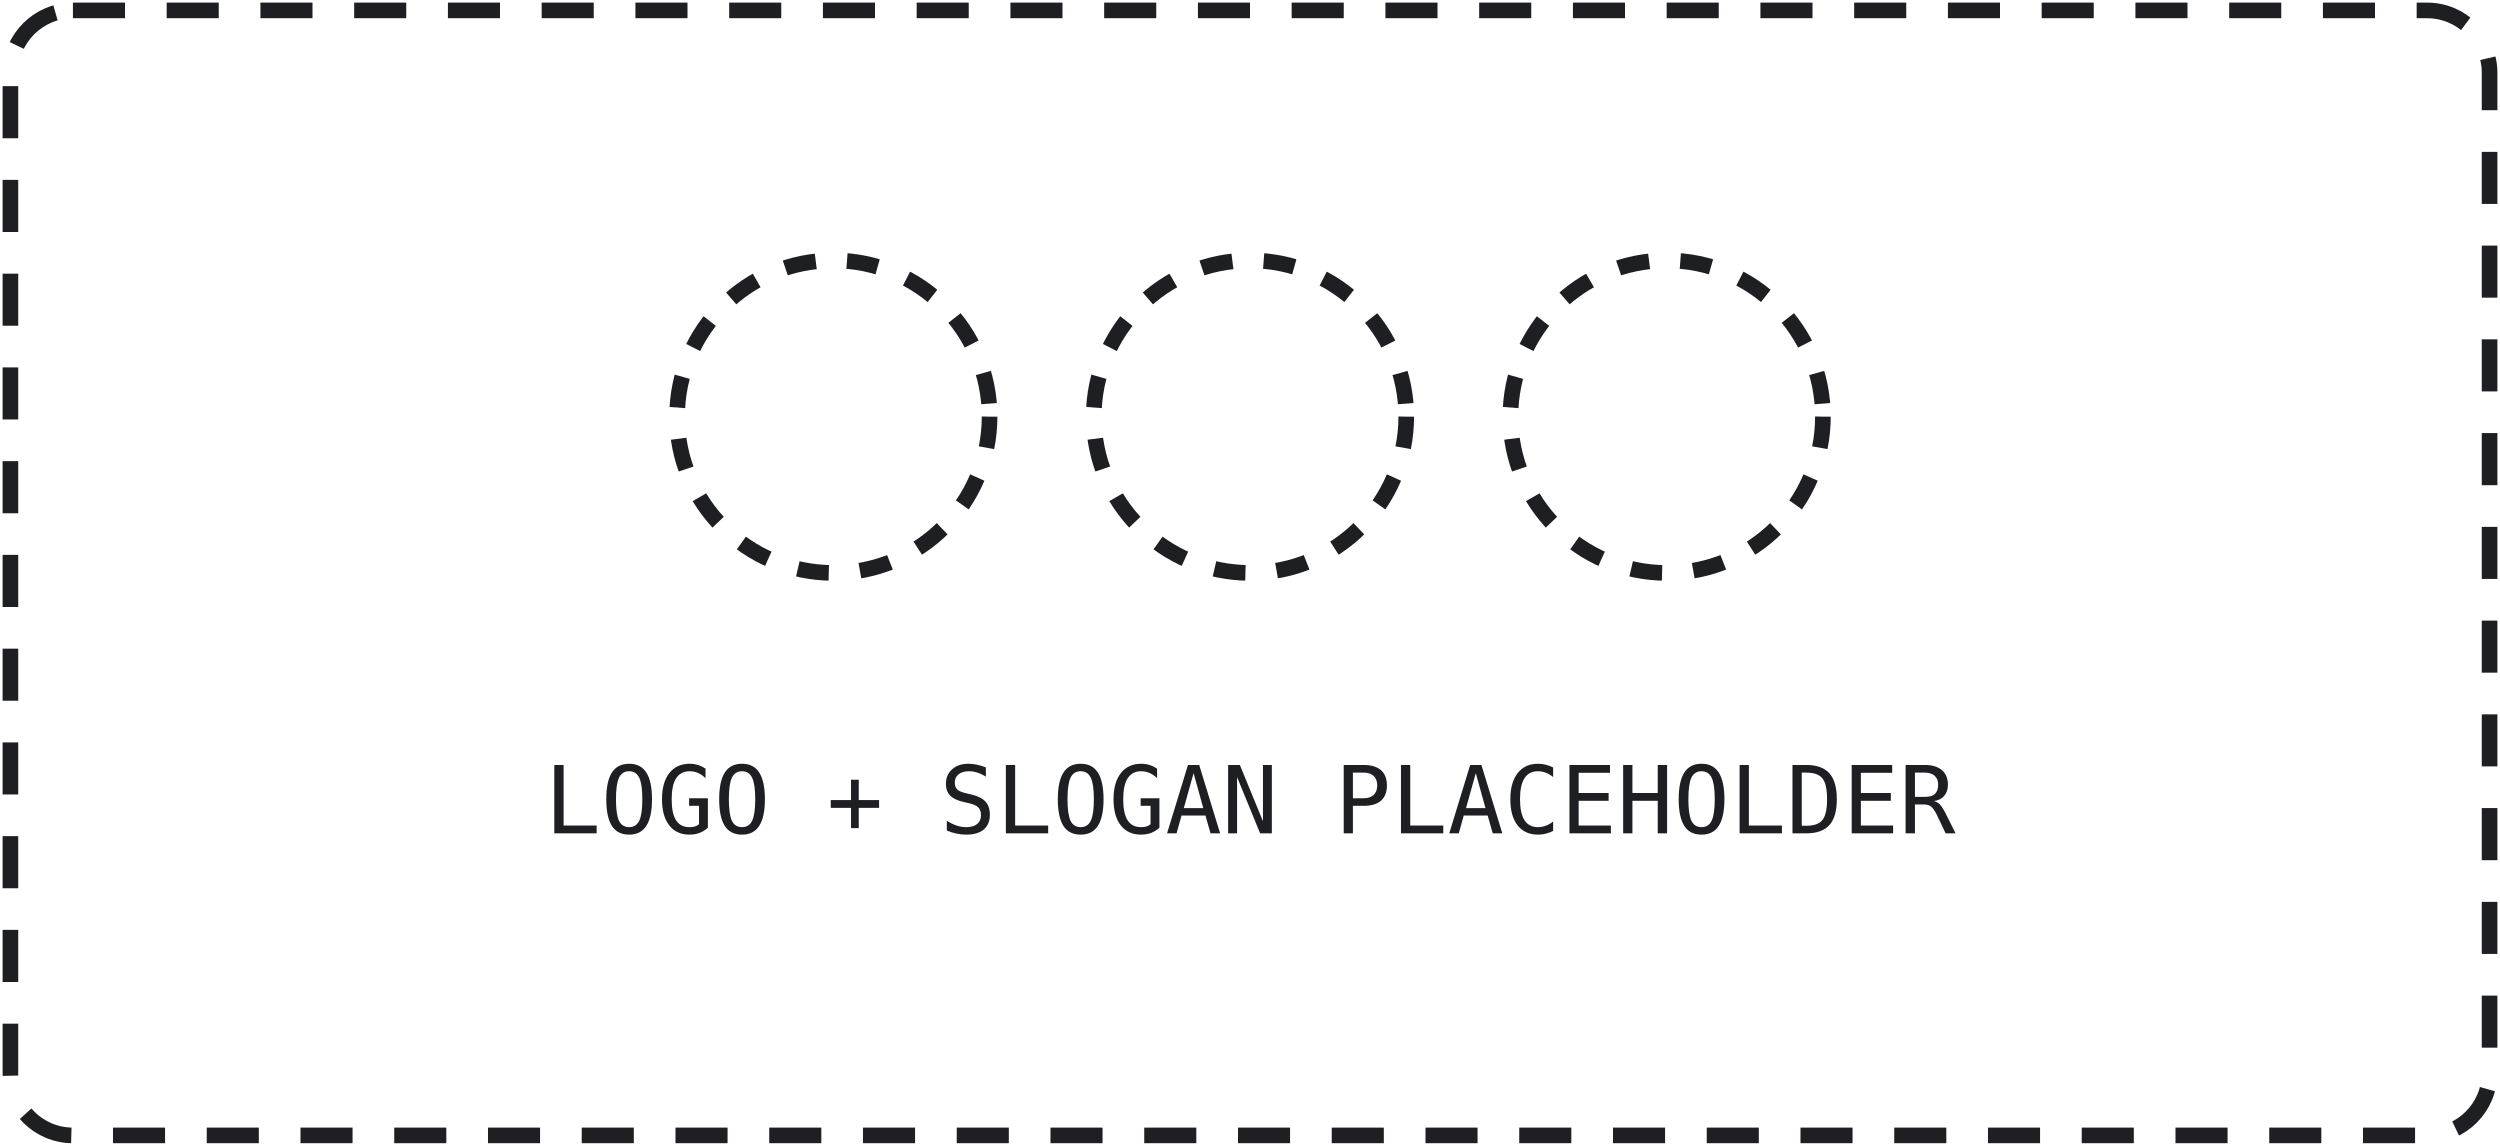
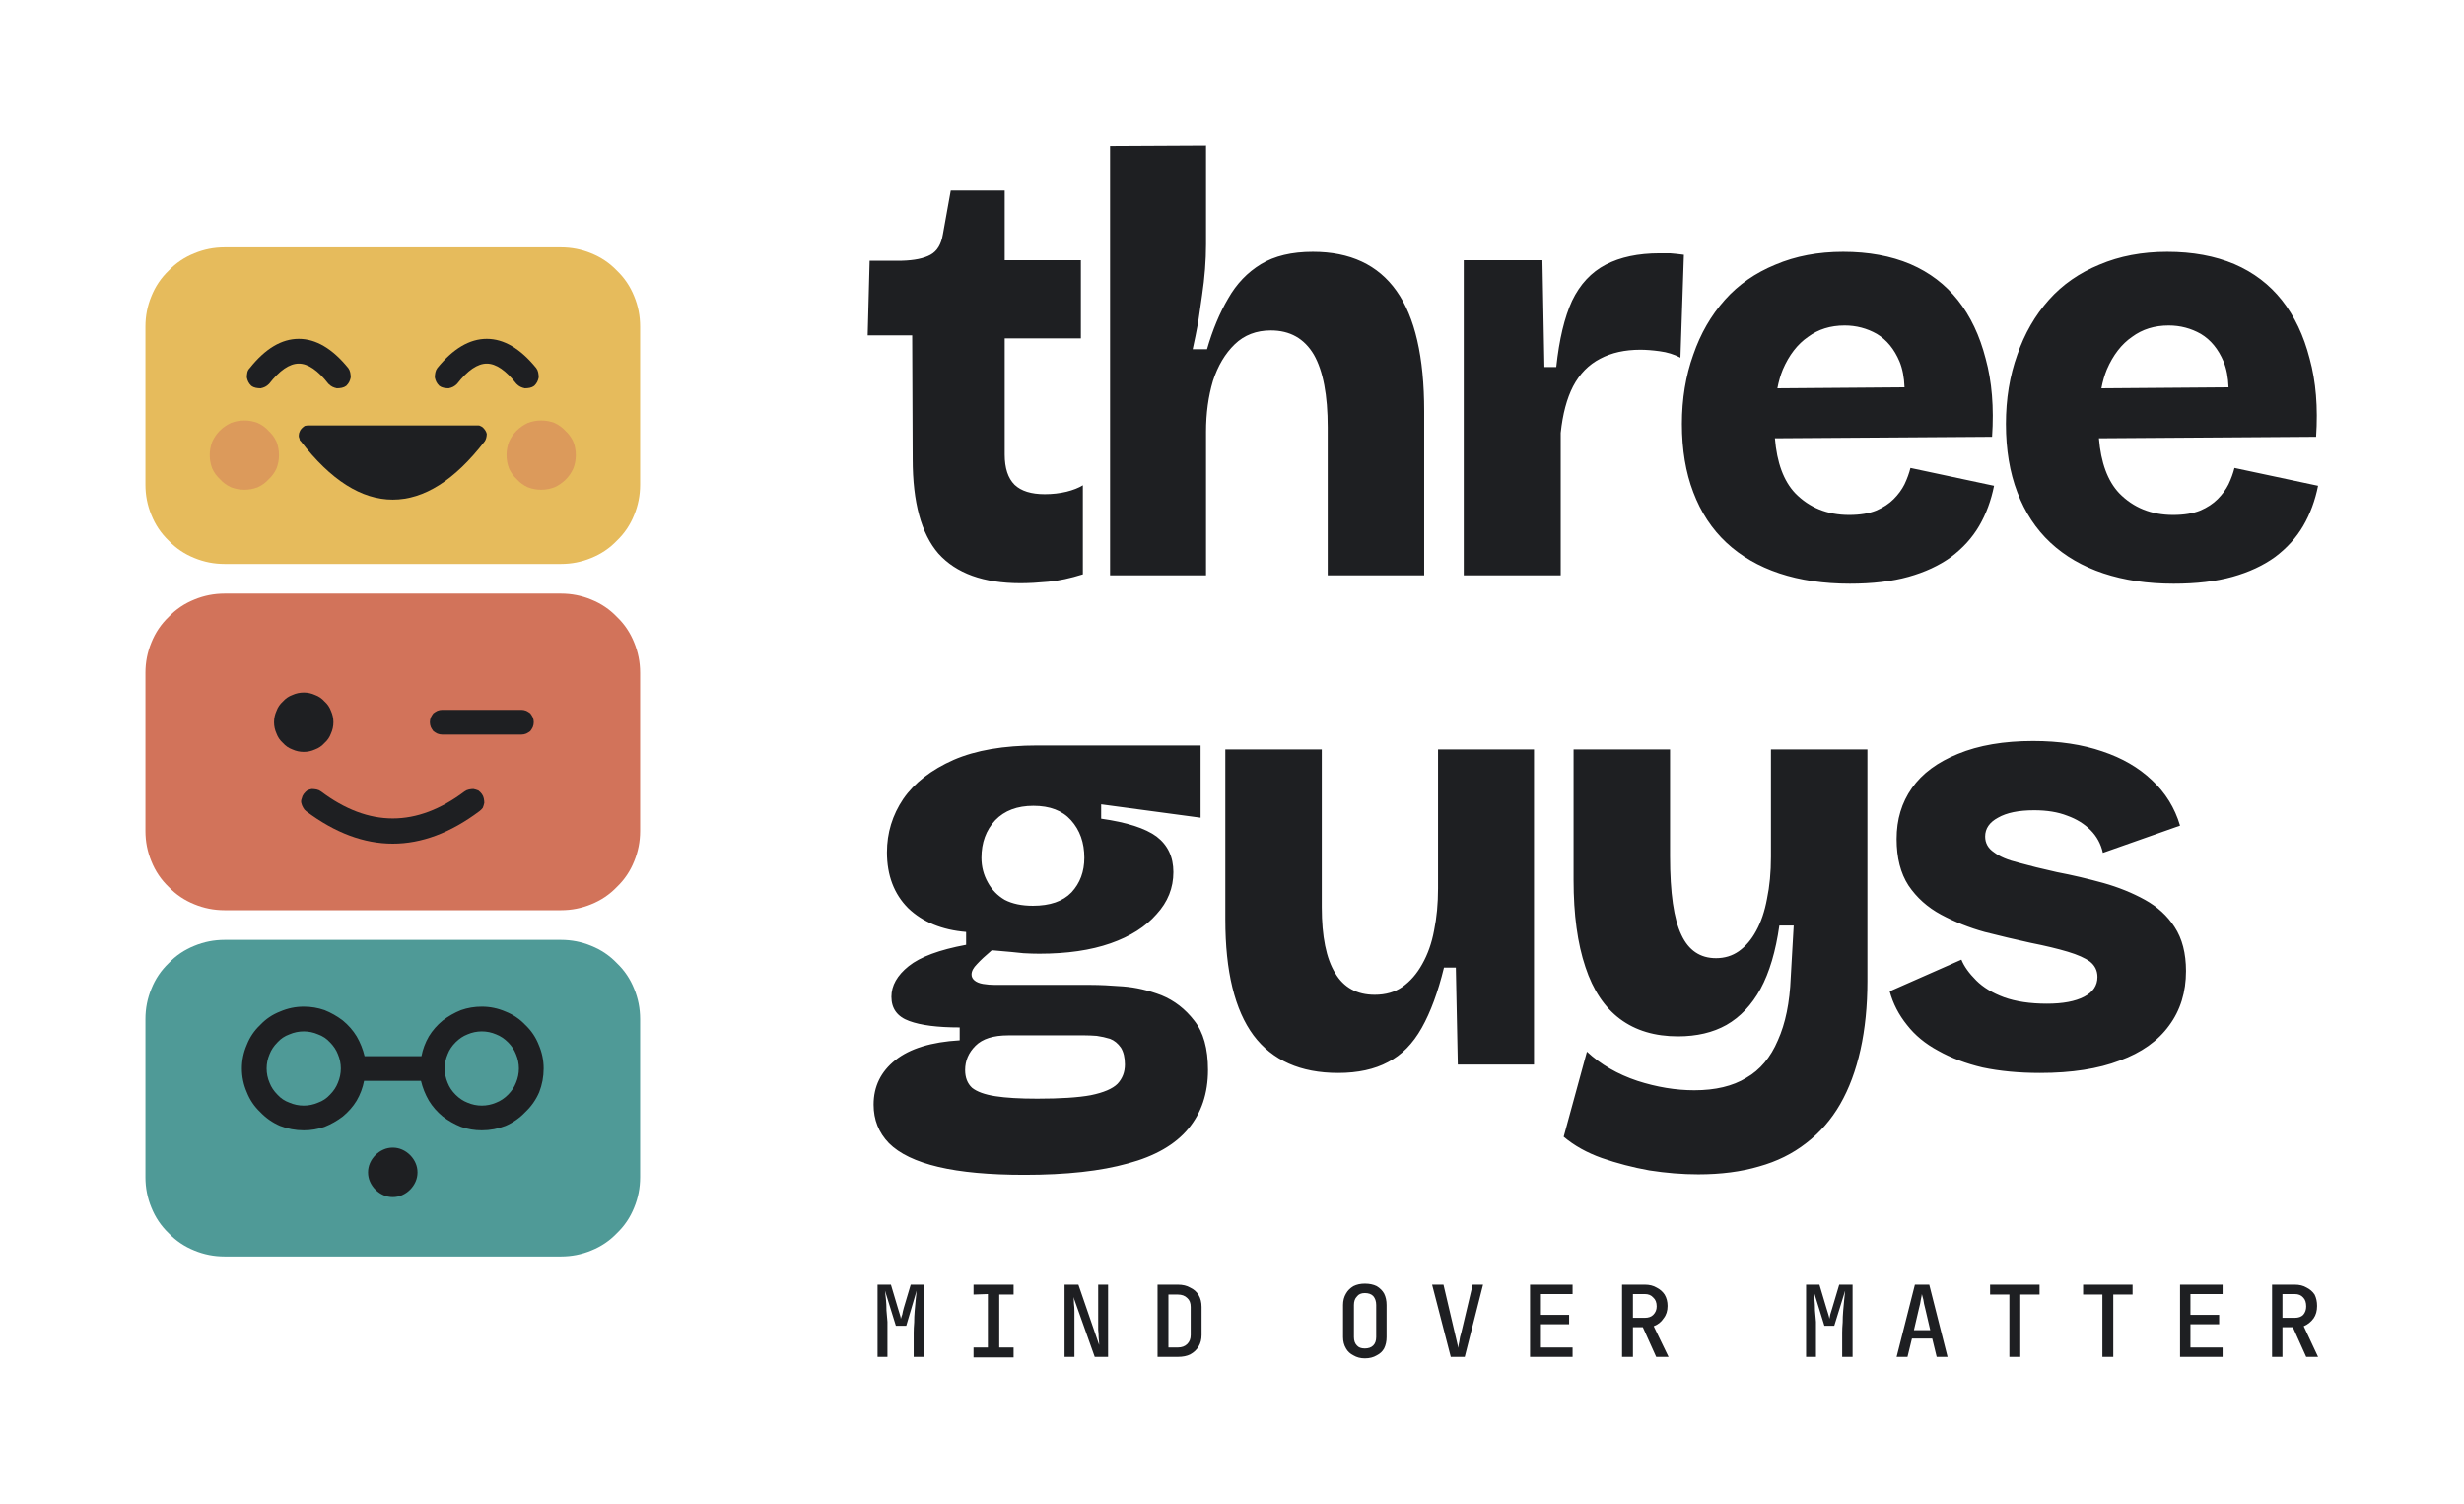
- <svg xmlns="http://www.w3.org/2000/svg" viewBox="0 0 480 220" width="480" height="220">
-   <rect x="2" y="2" width="476" height="216" rx="12" fill="none" stroke="#1E1F22" stroke-width="3" stroke-dasharray="10 8" />
-   <g id="face-happy">
-     <circle cx="160" cy="80" r="30" fill="none" stroke="#1E1F22" stroke-width="3" stroke-dasharray="6 6" />
-   </g>
-   <g id="face-joker">
-     <circle cx="240" cy="80" r="30" fill="none" stroke="#1E1F22" stroke-width="3" stroke-dasharray="6 6" />
-   </g>
-   <g id="face-thinker">
-     <circle cx="320" cy="80" r="30" fill="none" stroke="#1E1F22" stroke-width="3" stroke-dasharray="6 6" />
-   </g>
-   <text x="240" y="160" text-anchor="middle" font-family="monospace" font-size="18" fill="#1E1F22">LOGO + SLOGAN PLACEHOLDER</text>
+ <svg xmlns="http://www.w3.org/2000/svg" viewBox="-29.4 -50 498.1 303.9" width="498.1" height="303.9">
+   <path d="m0 48l0-32q0-3.2 1.2-6.1q1.2-3 3.5-5.2q2.2-2.3 5.2-3.5q2.9-1.2 6.1-1.2l68 0q3.2 0 6.1 1.2q3 1.2 5.2 3.5q2.3 2.2 3.5 5.2q1.2 2.9 1.2 6.1l0 32q0 3.2-1.2 6.1q-1.2 3-3.5 5.2q-2.2 2.3-5.2 3.5q-2.9 1.2-6.1 1.2l-68 0q-3.2 0-6.1-1.2q-3-1.2-5.2-3.5q-2.3-2.2-3.5-5.2q-1.2-2.9-1.2-6.1z" fill="#E6BB5C" />
+   <path d="m0 118l0-32q0-3.2 1.2-6.1q1.2-3 3.5-5.2q2.2-2.3 5.2-3.5q2.9-1.2 6.1-1.2l68 0q3.2 0 6.1 1.2q3 1.2 5.2 3.5q2.3 2.2 3.5 5.2q1.2 2.9 1.2 6.1l0 32q0 3.2-1.2 6.1q-1.2 3-3.5 5.2q-2.2 2.3-5.2 3.5q-2.9 1.2-6.1 1.2l-68 0q-3.2 0-6.1-1.2q-3-1.2-5.2-3.5q-2.3-2.2-3.5-5.2q-1.2-2.9-1.2-6.1z" fill="#D2735A" />
+   <path d="m0 188l0-32q0-3.2 1.2-6.1q1.2-3 3.5-5.2q2.2-2.3 5.2-3.5q2.9-1.2 6.1-1.2l68 0q3.2 0 6.1 1.2q3 1.2 5.2 3.5q2.3 2.2 3.5 5.2q1.2 2.9 1.2 6.1l0 32q0 3.2-1.2 6.1q-1.2 3-3.5 5.2q-2.2 2.3-5.2 3.5q-2.9 1.2-6.1 1.2l-68 0q-3.2 0-6.1-1.2q-3-1.2-5.2-3.5q-2.3-2.2-3.5-5.2q-1.2-2.9-1.2-6.1z" fill="#4F9A97" />
+   <path d="m27 42q0 1.4-0.5 2.7q-0.6 1.3-1.6 2.2q-0.9 1-2.2 1.6q-1.3 0.5-2.7 0.5q-1.4 0-2.7-0.5q-1.3-0.6-2.2-1.6q-1-0.9-1.6-2.2q-0.5-1.3-0.5-2.7q0-1.4 0.5-2.7q0.6-1.3 1.5-2.2q1-1 2.3-1.6q1.3-0.5 2.7-0.5q1.4 0 2.7 0.5q1.3 0.6 2.2 1.6q1 0.9 1.6 2.2q0.5 1.3 0.5 2.7z" fill="#D2735A" fill-opacity="0.45" />
+   <path d="m87 42q0 1.4-0.5 2.7q-0.6 1.3-1.5 2.2q-1 1-2.3 1.6q-1.3 0.5-2.7 0.5q-1.4 0-2.7-0.5q-1.3-0.6-2.2-1.6q-1-0.9-1.6-2.2q-0.5-1.3-0.5-2.7q0-1.4 0.5-2.7q0.6-1.3 1.5-2.2q1-1 2.3-1.6q1.3-0.5 2.7-0.5q1.4 0 2.7 0.5q1.3 0.6 2.2 1.6q1 0.9 1.6 2.2q0.5 1.3 0.5 2.7z" fill="#D2735A" fill-opacity="0.45" />
+   <path d="m31 18.5q-5.2 0-9.9 5.9q-0.4 0.4-0.5 0.9q-0.1 0.5-0.1 1q0.1 0.5 0.3 0.9q0.2 0.4 0.6 0.8q0.4 0.3 0.9 0.4q0.5 0.1 1 0.1q0.5-0.1 0.9-0.3q0.4-0.2 0.8-0.6q3.2-4.1 6-4.1q2.8 0 6 4.1q0.4 0.4 0.8 0.6q0.4 0.2 0.9 0.3q0.5 0 1-0.1q0.5-0.1 0.9-0.4q0.4-0.4 0.6-0.8q0.2-0.4 0.3-0.9q0-0.5-0.1-1q-0.1-0.5-0.4-0.9q-4.8-5.9-10-5.9zm28 5.9q4.8-5.9 10-5.9q5.2 0 10 5.9q0.3 0.4 0.4 0.9q0.1 0.5 0.1 1q-0.1 0.5-0.3 0.9q-0.2 0.4-0.6 0.8q-0.4 0.3-0.9 0.4q-0.5 0.1-1 0.1q-0.5-0.1-0.9-0.3q-0.4-0.2-0.8-0.6q-3.2-4.1-6-4.1q-2.8 0-6 4.1q-0.4 0.4-0.8 0.6q-0.4 0.2-0.9 0.3q-0.5 0-1-0.1q-0.5-0.1-0.9-0.4q-0.4-0.4-0.6-0.8q-0.2-0.4-0.3-0.9q0-0.5 0.1-1q0.1-0.5 0.4-0.9zm-27.6 14.8q-0.1-0.1-0.2-0.2q0-0.2-0.1-0.4q0-0.1-0.1-0.3q0-0.1 0-0.3q0-0.4 0.2-0.8q0.1-0.3 0.4-0.6q0.3-0.3 0.6-0.5q0.4-0.1 0.8-0.1l34 0q0.2 0 0.3 0q0.2 0 0.4 0.1q0.1 0.1 0.2 0.1q0.2 0.1 0.3 0.2q0.3 0.3 0.5 0.6q0.2 0.3 0.3 0.7q0 0.4-0.1 0.8q-0.1 0.4-0.3 0.7q-9.1 11.8-18.6 11.8q-9.5 0-18.6-11.8z" fill="#1E1F22" fill-rule="evenodd" />
+   <path d="m38 96q0 1.2-0.5 2.3q-0.4 1.1-1.3 1.9q-0.8 0.9-1.9 1.3q-1.1 0.5-2.3 0.5q-1.2 0-2.3-0.5q-1.1-0.4-1.9-1.3q-0.9-0.8-1.3-1.9q-0.5-1.1-0.5-2.3q0-1.2 0.5-2.3q0.4-1.1 1.3-1.9q0.8-0.9 1.9-1.3q1.1-0.5 2.3-0.5q1.2 0 2.3 0.5q1.1 0.4 1.9 1.3q0.9 0.8 1.3 1.9q0.5 1.1 0.5 2.3zm22-2.5l16 0q0.5 0 1 0.2q0.4 0.2 0.8 0.5q0.3 0.4 0.5 0.8q0.2 0.5 0.2 1q0 0.5-0.2 1q-0.2 0.4-0.5 0.8q-0.4 0.3-0.8 0.5q-0.5 0.2-1 0.2l-16 0q-0.5 0-1-0.2q-0.4-0.2-0.8-0.5q-0.3-0.4-0.5-0.8q-0.2-0.5-0.2-1q0-0.5 0.2-1q0.2-0.4 0.5-0.8q0.4-0.3 0.8-0.5q0.5-0.2 1-0.2zm4.5 16.5q-14.5 10.9-29 0q-0.4-0.3-0.9-0.4q-0.5-0.1-1-0.1q-0.5 0.1-0.9 0.3q-0.4 0.3-0.7 0.7q-0.3 0.4-0.4 0.9q-0.2 0.5-0.1 0.9q0.1 0.5 0.4 1q0.2 0.4 0.6 0.7q17.5 13.1 35 0q0.4-0.3 0.7-0.7q0.2-0.5 0.3-1q0-0.4-0.1-0.9q-0.1-0.5-0.4-0.9q-0.3-0.4-0.7-0.7q-0.5-0.2-1-0.3q-0.4 0-0.9 0.1q-0.5 0.1-0.9 0.4z" fill="#1E1F22" fill-rule="evenodd" />
+   <path d="m32 178.5q2.2 0 4.2-0.7q2-0.8 3.7-2.1q1.7-1.4 2.8-3.2q1.1-1.9 1.5-4l11.5 0q0.5 2.1 1.6 4q1.1 1.8 2.8 3.2q1.7 1.3 3.7 2.1q2 0.7 4.2 0.7q2.5 0 4.8-0.9q2.3-1 4-2.8q1.8-1.7 2.8-4q0.9-2.3 0.9-4.8q0-2.5-1-4.8q-0.9-2.3-2.7-4q-1.7-1.8-4-2.7q-2.3-1-4.8-1q-2.2 0-4.2 0.7q-2 0.8-3.7 2.1q-1.7 1.4-2.8 3.2q-1.1 1.9-1.5 4l-11.5 0q-0.5-2.1-1.6-4q-1.1-1.8-2.8-3.2q-1.7-1.3-3.7-2.1q-2-0.7-4.2-0.7q-2.5 0-4.8 1q-2.3 0.9-4 2.7q-1.8 1.7-2.7 4q-1 2.3-1 4.8q0 2.5 1 4.8q0.9 2.3 2.7 4q1.7 1.8 4 2.8q2.3 0.9 4.8 0.9zm0-5q1.5 0 2.9-0.6q1.4-0.5 2.4-1.6q1.1-1.1 1.6-2.4q0.6-1.4 0.6-2.9q0-1.5-0.6-2.9q-0.5-1.3-1.6-2.4q-1-1.1-2.4-1.6q-1.4-0.6-2.9-0.6q-1.5 0-2.9 0.6q-1.4 0.5-2.4 1.6q-1.1 1.1-1.6 2.4q-0.6 1.4-0.6 2.9q0 1.5 0.6 2.9q0.5 1.3 1.6 2.4q1 1.1 2.4 1.6q1.4 0.6 2.9 0.6zm36 0q-1.5 0-2.9-0.6q-1.3-0.5-2.4-1.6q-1.1-1.1-1.6-2.4q-0.6-1.4-0.6-2.9q0-1.5 0.6-2.9q0.5-1.3 1.6-2.4q1.1-1.1 2.4-1.6q1.4-0.6 2.9-0.6q1.5 0 2.9 0.6q1.3 0.5 2.4 1.6q1.1 1.1 1.6 2.4q0.6 1.4 0.6 2.9q0 1.5-0.6 2.9q-0.5 1.3-1.6 2.4q-1.1 1.1-2.4 1.6q-1.4 0.6-2.9 0.6zm-18 18.5q1 0 1.9-0.4q0.9-0.4 1.6-1.1q0.7-0.7 1.1-1.6q0.4-0.9 0.4-1.9q0-1-0.4-1.9q-0.4-0.9-1.1-1.6q-0.7-0.7-1.6-1.1q-0.9-0.4-1.9-0.4q-1 0-1.9 0.4q-0.9 0.4-1.6 1.1q-0.7 0.7-1.1 1.6q-0.4 0.9-0.4 1.9q0 1 0.4 1.9q0.4 0.9 1.1 1.6q0.7 0.7 1.6 1.1q0.9 0.4 1.9 0.4z" fill="#1E1F22" fill-rule="evenodd" />
+   <path d="m195 66.3l0-86.8l19.4-0.1l0 20q0 2.4-0.2 5q-0.2 2.6-0.6 5.3q-0.4 2.7-0.8 5.5q-0.5 2.7-1.1 5.4l2.9 0q1.7-5.9 4.3-10.3q2.5-4.4 6.6-6.9q4.1-2.5 10.5-2.5q11.3 0 16.9 7.9q5.6 7.9 5.6 24.3l0 33.2l-19.5 0l0-29.9q0-9.8-2.8-14.7q-2.9-4.9-8.7-4.9q-4.4 0-7.3 2.8q-2.9 2.8-4.4 7.4q-1.4 4.7-1.4 10.3l0 29l-19.4 0zm-18.1 1.6q-11.2 0-16.6-6q-5.2-6-5.2-19.1l-0.1-25l-9 0l0.4-15.1l6.5 0q3.8-0.1 5.8-1.2q2-1.1 2.5-4.1l1.6-8.9l10.9 0l0 14.1l15.4 0l0 15.8l-15.4 0l0 23.5q0 4.1 2 6.1q2 1.9 6.1 1.9q2.3 0 4.4-0.5q2-0.5 3.3-1.3l0 18q-3.8 1.2-7 1.5q-3.2 0.3-5.6 0.3zm167.7 0.1q-8 0-14.3-2.1q-6.3-2.1-10.7-6.2q-4.4-4.1-6.7-10.2q-2.3-6-2.3-13.8q0-7.6 2.3-14q2.2-6.4 6.4-11.1q4.1-4.6 10.2-7.1q6.1-2.6 13.7-2.6q7.7 0 13.6 2.5q5.8 2.5 9.6 7.3q3.8 4.8 5.6 11.8q1.9 6.9 1.3 15.8l-43.9 0.3q0.6 7.4 4.1 11.1q4.3 4.4 10.9 4.4q3.3 0 5.5-0.9q2.1-0.9 3.5-2.3q1.4-1.4 2.2-3q0.8-1.7 1.2-3.3l16.9 3.6q-0.9 4.5-3 8.1q-2.1 3.6-5.7 6.3q-3.6 2.6-8.6 4q-5 1.4-11.9 1.4zm65.4 0q-7.9 0-14.2-2.1q-6.3-2.1-10.7-6.2q-4.4-4.1-6.7-10.2q-2.3-6-2.3-13.8q0-7.6 2.3-14q2.2-6.4 6.4-11.1q4.1-4.6 10.2-7.1q6.1-2.6 13.7-2.6q7.7 0 13.6 2.5q5.8 2.5 9.6 7.3q3.8 4.8 5.6 11.8q1.9 6.9 1.3 15.8l-43.9 0.3q0.6 7.4 4.1 11.1q4.3 4.4 10.9 4.4q3.3 0 5.5-0.9q2.1-0.9 3.5-2.3q1.4-1.4 2.2-3q0.8-1.7 1.2-3.3l16.9 3.6q-0.9 4.5-3 8.1q-2.1 3.6-5.7 6.3q-3.6 2.6-8.6 4q-5 1.4-11.9 1.4zm-143.5-1.7l0-63.7l15.9 0l0.4 21.6l2.4 0q0.9-8.4 3.2-13.4q2.4-5 6.8-7.3q4.4-2.3 10.9-2.3q0.9 0 2.1 0q1.3 0.1 2.8 0.3l-0.7 20.8q-1.9-1-4.2-1.3q-2.2-0.3-3.9-0.3q-4.7 0-8.1 1.8q-3.5 1.8-5.5 5.6q-1.9 3.7-2.5 9.4l0 28.8l-19.6 0zm64.5-41.6q-0.7 1.7-1.1 3.8l25.7-0.2q-0.1-3-1-5.2q-1.6-3.8-4.6-5.6q-3-1.7-6.5-1.7q-4.3 0-7.4 2.3q-3.2 2.2-5.1 6.6zm65.5 0q-0.7 1.7-1.1 3.8l25.7-0.2q-0.1-3-1-5.2q-1.6-3.8-4.6-5.6q-3-1.7-6.5-1.7q-4.3 0-7.4 2.3q-3.2 2.2-5.1 6.6zm-25.1 141.1q5.2 1.1 11.6 1.1q9.6 0 16.1-2.5q6.6-2.4 10-7.1q3.4-4.6 3.4-11q0-5.4-2.3-8.9q-2.2-3.4-6-5.5q-3.8-2.1-8.4-3.4q-4.7-1.3-9.4-2.2q-4.5-1-7.7-1.9q-3.3-0.8-5-2.1q-1.8-1.2-1.8-3.2q0-2.4 2.6-3.8q2.6-1.5 7.3-1.5q3.9 0 6.7 1.1q2.8 1 4.7 2.9q1.9 1.9 2.5 4.6l15.6-5.5q-1.6-5.4-5.7-9.2q-4-3.8-10-5.8q-6.1-2.1-14-2.1q-8.9 0-15.2 2.6q-6.2 2.5-9.3 6.9q-3.1 4.4-3.1 10.3q0 5.7 2.4 9.4q2.5 3.7 6.6 5.9q4.1 2.2 8.8 3.5q4.7 1.2 9.3 2.2q4.5 0.9 7.5 1.8q3 0.9 4.5 2q1.5 1.2 1.5 3.1q0 2.6-2.7 4q-2.7 1.4-7.5 1.4q-5.1 0-8.7-1.3q-3.5-1.3-5.6-3.4q-2.2-2.2-3-4.2l-14.5 6.4q1 3.7 3.5 6.8q2.4 3.1 6.3 5.2q3.9 2.2 9 3.4zm-211.1 20.1q6.8 1.6 17.4 1.6q12.7 0 20.9-2.3q8.2-2.2 12.2-7q4-4.8 4-11.9q0-6.5-2.8-10q-2.7-3.5-6.6-5.1q-3.9-1.5-7.8-1.8q-3.9-0.3-6.4-0.3l-19.4 0q-1.3 0-2.5-0.2q-1.1-0.2-1.7-0.7q-0.6-0.5-0.6-1.2q0-1 1.1-2.1q1.1-1.2 3-2.8q4.7 0.4 6.4 0.6q1.8 0.1 3.2 0.1q8.4 0 14.4-2.1q6-2.1 9.3-5.9q3.4-3.7 3.4-8.5q0-4.6-3.4-7.2q-3.4-2.5-11.2-3.6l0-2.9l20.1 2.7l0-14.6l-33 0q-10.2 0-16.9 2.9q-6.8 3-10.2 7.9q-3.3 4.9-3.3 10.8q0 7 4.3 11.3q4.4 4.2 11.7 4.8l0 2.6q-8.1 1.5-11.6 4.3q-3.5 2.8-3.5 6.2q0 3.6 3.6 4.9q3.5 1.3 10.2 1.3l0 2.6q-8.6 0.5-13 4q-4.4 3.5-4.4 9q0 4.6 3.1 7.8q3.2 3.2 10 4.8zm63.7-26.6q5.7 7.6 17.1 7.6q6 0 10.1-2.2q4.1-2.1 6.8-6.9q2.7-4.8 4.5-12.2l2.4 0l0.4 19.6l15.4 0l0-63.7l-19.4 0l0 28.1q0 4.6-0.8 8.5q-0.7 3.8-2.4 6.8q-1.6 2.9-4 4.6q-2.3 1.6-5.6 1.6q-5.4 0-8-4.4q-2.7-4.4-2.7-13.3l0-31.9l-19.5 0l0 34.4q0 15.7 5.7 23.4zm80 27.3q5.1 0.8 9.9 0.8q6.9 0 12.3-1.6q5.4-1.5 9.5-4.7q4.2-3.2 6.9-7.9q2.7-4.7 4.1-11q1.4-6.3 1.4-13.9l0-46.8l-19.5 0l0 21.7q0 4.7-0.8 8.5q-0.7 3.8-2.2 6.5q-1.4 2.6-3.5 4.1q-2 1.4-4.6 1.4q-4.8 0-7-4.7q-2.3-4.8-2.3-15.9l0-21.6l-19.5 0l0 26.4q0 10.5 2.4 17.6q2.3 7 7 10.5q4.7 3.5 11.7 3.5q5.7 0 9.8-2.3q4.2-2.4 6.9-7.3q2.7-5 3.8-12.8l2.9 0l-0.6 10.5q-0.3 7.6-2.6 12.7q-2.2 5.2-6.4 7.6q-4.1 2.5-10.5 2.5q-5.6 0-11.5-1.9q-6-2-10.2-5.9l-4.7 17.2q3.2 2.7 7.7 4.3q4.6 1.6 9.6 2.5zm-116.8-56.2q-2.6 2.7-7.8 2.7q-3.4 0-5.7-1.2q-2.2-1.3-3.4-3.5q-1.3-2.3-1.3-5q0-4.6 2.8-7.6q2.8-2.9 7.7-2.9q5 0 7.6 2.9q2.7 3 2.7 7.6q0 4.2-2.6 7zm3.9 41q-3.8 0.7-10.8 0.7q-5.3 0-8.5-0.5q-3.2-0.5-4.7-1.7q-1.4-1.3-1.4-3.6q0-2.8 2.1-4.9q2.1-2.1 6.6-2.1l15.5 0q1 0 2.4 0.1q1.4 0.2 2.7 0.6q1.3 0.5 2.2 1.8q0.8 1.3 0.8 3.4q0 2.3-1.5 3.9q-1.5 1.5-5.4 2.3z" fill="#1E1F22" />
+   <path d="m148 224.3l0-14.6l2.7 0l1.4 4.7q0.2 0.7 0.4 1.3q0.2 0.6 0.2 0.9q0.1-0.3 0.3-0.9q0.1-0.6 0.3-1.3l1.4-4.7l2.7 0l0 14.6l-2.1 0l0-4.9q0-0.9 0.1-2.1q0-1.1 0.1-2.3q0.1-1.2 0.2-2.2q0.1-1.1 0.2-1.9l-2.1 7.1l-2.1 0l-2.2-7.1q0.1 0.8 0.2 1.8q0.1 1 0.1 2.2q0.1 1.2 0.2 2.3q0 1.2 0 2.2l0 4.9l-2 0zm19.4 0l0-1.9l2.9 0l0-10.8l-2.9 0.1l0-2l8.1 0l0 2l-2.9 0l0 10.7l2.9 0l0 2l-8.1 0zm18.4 0l0-14.6l2.8 0l4.2 12.2q0-0.6-0.1-1.4q0-0.8-0.1-1.7q0-0.8 0-1.5l0-7.6l2 0l0 14.6l-2.7 0l-4.3-12.1q0.1 0.5 0.1 1.3q0.1 0.8 0.1 1.6q0 0.9 0 1.6l0 7.6l-2 0zm18.8 0l0-14.6l4.1 0q1.5 0 2.5 0.6q1.1 0.5 1.7 1.5q0.6 1 0.6 2.4l0 5.7q0 1.3-0.6 2.3q-0.6 1-1.7 1.6q-1 0.5-2.5 0.5l-4.1 0zm2.2-1.9l1.9 0q1.2 0 1.9-0.7q0.7-0.7 0.7-1.8l0-5.7q0-1.2-0.7-1.8q-0.7-0.7-1.9-0.7l-1.9 0l0 10.7zm39.7 2.2q-1.3 0-2.3-0.6q-1-0.5-1.5-1.4q-0.6-1-0.6-2.3l0-6.5q0-1.3 0.6-2.3q0.5-0.9 1.5-1.5q1-0.5 2.3-0.5q1.4 0 2.4 0.5q1 0.6 1.5 1.5q0.5 1 0.5 2.3l0 6.5q0 1.3-0.5 2.3q-0.5 0.9-1.5 1.4q-1 0.6-2.4 0.6zm0-2q1.1 0 1.7-0.6q0.6-0.6 0.6-1.7l0-6.5q0-1.1-0.6-1.8q-0.6-0.6-1.7-0.6q-1.1 0-1.6 0.7q-0.6 0.6-0.6 1.7l0 6.5q0 1.1 0.6 1.7q0.5 0.6 1.6 0.6zm17.4 1.8l-3.8-14.7l2.3 0l2.3 9.8q0.2 0.8 0.4 1.7q0.2 0.8 0.3 1.3q0-0.5 0.2-1.3q0.1-0.9 0.4-1.8l2.3-9.7l2.1 0l-3.7 14.6l-2.8 0zm16-0.1l0-14.6l8.6 0l0 1.9l-6.4 0l0 4.2l5.7 0l0 1.9l-5.7 0l0 4.7l6.4 0l0 1.9l-8.6 0zm18.6 0l0-14.6l4.6 0q1.4 0 2.4 0.6q1 0.5 1.6 1.4q0.6 1 0.6 2.3q0 1.5-0.8 2.5q-0.7 1.1-2 1.6l3 6.2l-2.5 0l-2.7-6l-2 0l0 6l-2.2 0zm2.2-7.9l2.4 0q1.1 0 1.7-0.6q0.7-0.7 0.7-1.7q0-1.2-0.7-1.8q-0.6-0.7-1.7-0.7l-2.4 0l0 4.8zm35 7.9l0-14.6l2.7 0l1.4 4.7q0.2 0.7 0.4 1.3q0.2 0.6 0.2 0.9q0.1-0.3 0.2-0.9q0.2-0.6 0.4-1.3l1.4-4.7l2.7 0l0 14.6l-2.1 0l0-4.9q0-0.9 0.1-2.1q0-1.1 0.1-2.3q0.1-1.2 0.2-2.2q0.1-1.1 0.2-1.9l-2.2 7.1l-2 0l-2.2-7.1q0.1 0.8 0.2 1.8q0.1 1 0.1 2.2q0.1 1.2 0.2 2.3q0 1.2 0 2.2l0 4.9l-2 0zm18.3 0l3.7-14.6l2.9 0l3.7 14.6l-2.2 0l-0.9-3.7l-4.1 0l-0.9 3.7l-2.2 0zm3.5-5.4l3.3 0l-1-4.3q-0.3-1.1-0.4-1.9q-0.2-0.8-0.3-1.1q0 0.2-0.2 1.1q-0.1 0.8-0.4 1.9l-1 4.3zm19.3 5.4l0-12.6l-3.9 0l0-2l10 0l0 2l-3.9 0l0 12.6l-2.2 0zm18.8 0l0-12.6l-3.9 0l0-2l10 0l0 2l-3.9 0l0 12.6l-2.2 0zm15.7 0l0-14.6l8.6 0l0 1.9l-6.5 0l0 4.2l5.8 0l0 1.9l-5.8 0l0 4.7l6.5 0l0 1.9l-8.6 0zm18.6 0l0-14.6l4.6 0q1.4 0 2.4 0.6q1 0.5 1.6 1.4q0.5 1 0.5 2.3q0 1.5-0.7 2.5q-0.8 1.1-2 1.6l2.9 6.2l-2.4 0l-2.7-6l-2.1 0l0 6l-2.1 0zm2.1-7.9l2.5 0q1.1 0 1.7-0.6q0.6-0.7 0.6-1.7q0-1.2-0.6-1.8q-0.6-0.7-1.7-0.7l-2.5 0l0 4.8z" fill="#1E1F22" />
</svg>
